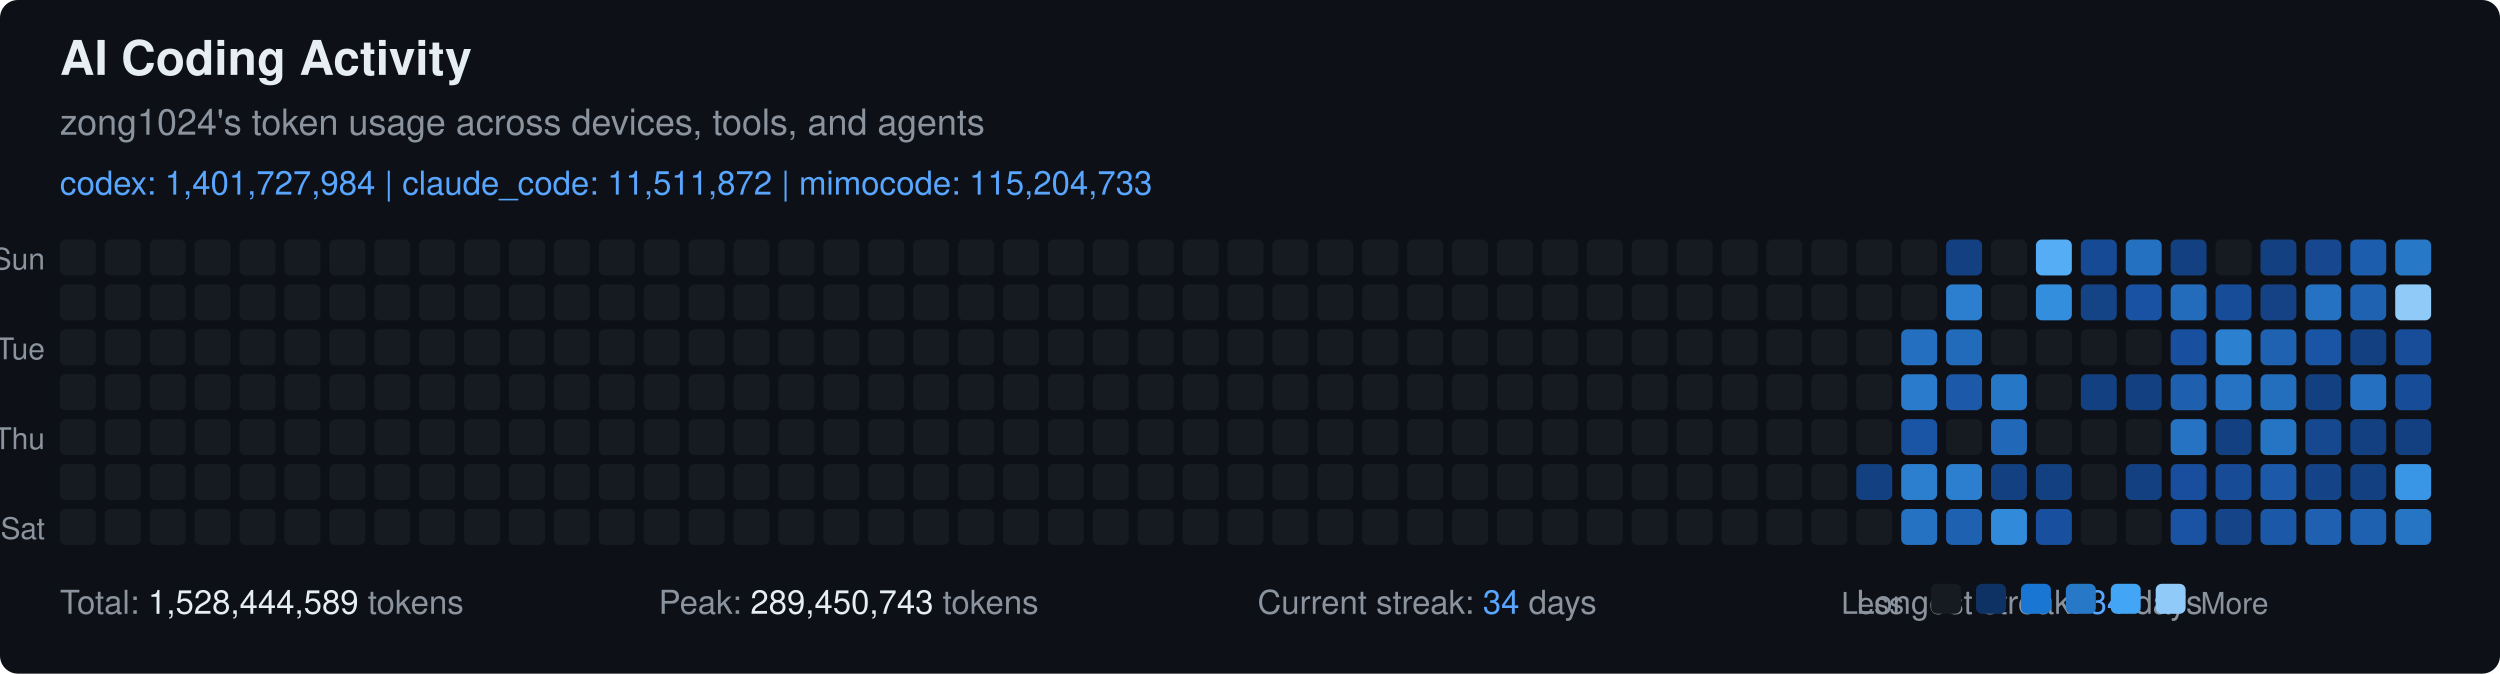
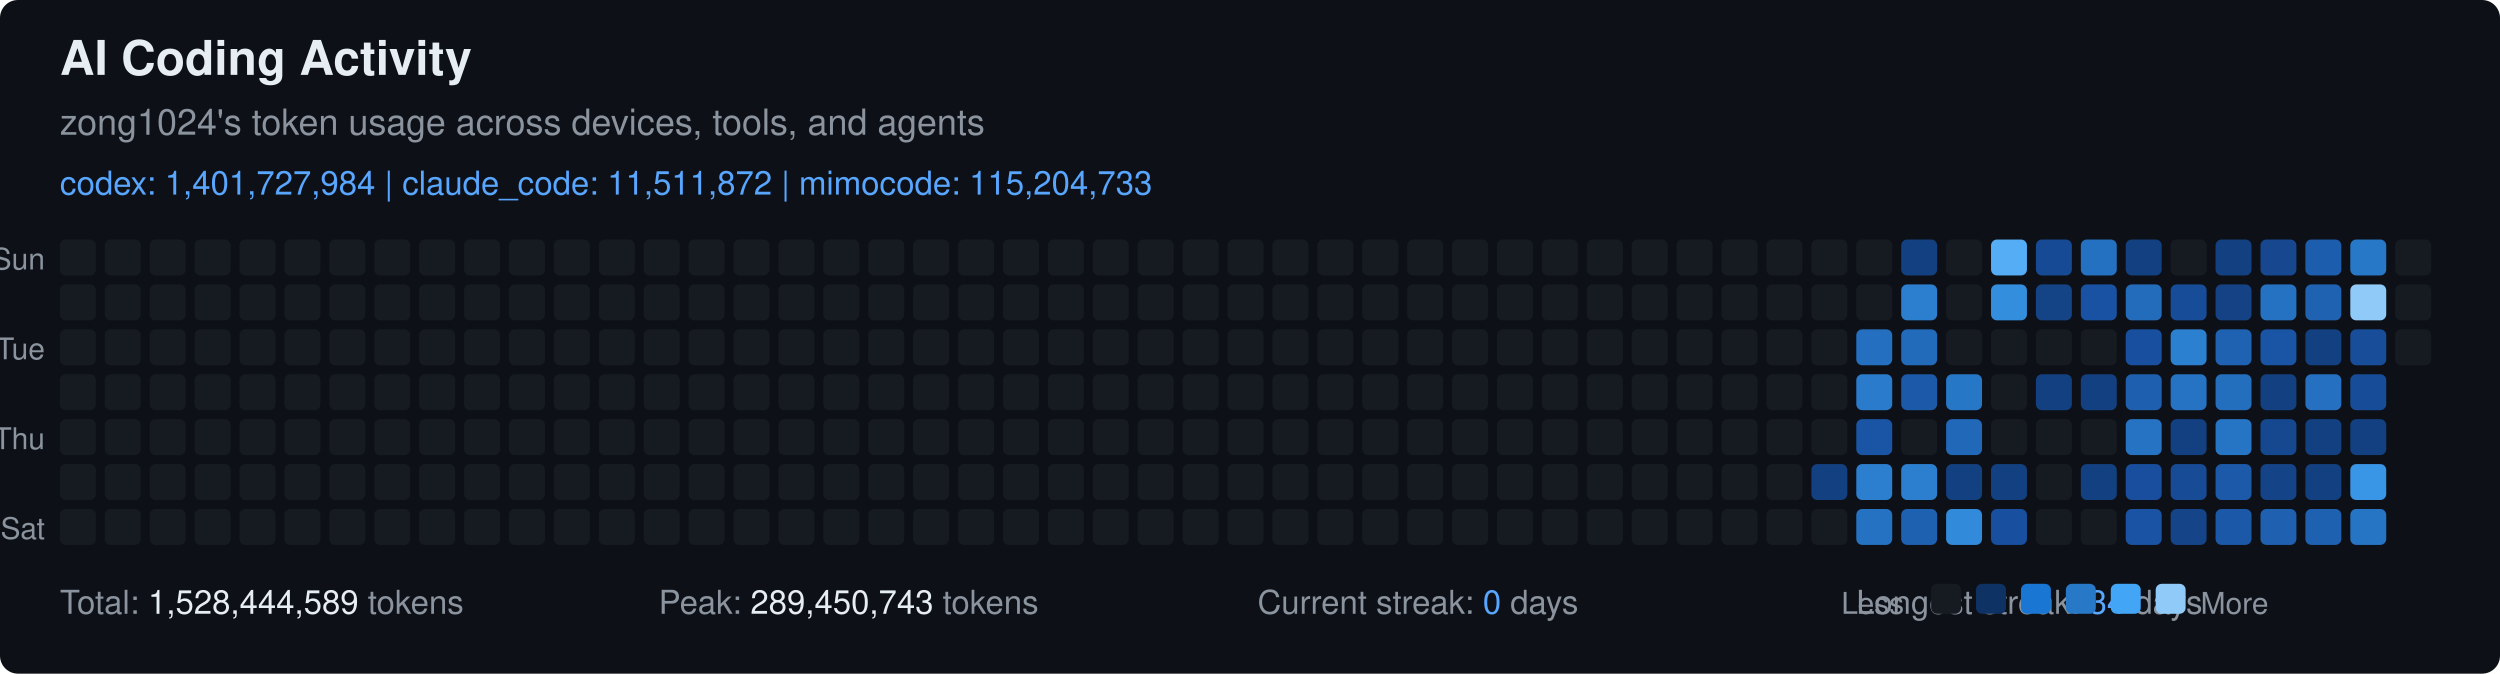
<svg xmlns="http://www.w3.org/2000/svg" width="835" height="225" viewBox="0 0 835 225" font-family="-apple-system, BlinkMacSystemFont, 'Segoe UI', Helvetica, Arial, sans-serif">
  <rect width="835" height="225" fill="#0d1117" rx="6" ry="6" />
  <text x="20" y="25" fill="#e6edf3" font-size="16" font-weight="600">
    AI Coding Activity
  </text>
  <text x="20" y="45" fill="#8b949e" font-size="12">
    zong1024's token usage across devices, tools, and agents
  </text>
  <text x="20" y="65" fill="#58a6ff" font-size="11">
    codex: 1,401,727,984 | claude_code: 11,511,872 | mimocode: 115,204,733
  </text>
  <text x="15" y="90" fill="#8b949e" font-size="10" text-anchor="end">Sun</text>
  <text x="15" y="120" fill="#8b949e" font-size="10" text-anchor="end">Tue</text>
  <text x="15" y="150" fill="#8b949e" font-size="10" text-anchor="end">Thu</text>
  <text x="15" y="180" fill="#8b949e" font-size="10" text-anchor="end">Sat</text>
  <rect x="20" y="80" width="12" height="12" fill="#161b22" rx="2" ry="2" />
  <rect x="20" y="95" width="12" height="12" fill="#161b22" rx="2" ry="2" />
  <rect x="20" y="110" width="12" height="12" fill="#161b22" rx="2" ry="2" />
  <rect x="20" y="125" width="12" height="12" fill="#161b22" rx="2" ry="2" />
  <rect x="20" y="140" width="12" height="12" fill="#161b22" rx="2" ry="2" />
  <rect x="20" y="155" width="12" height="12" fill="#161b22" rx="2" ry="2" />
  <rect x="20" y="170" width="12" height="12" fill="#161b22" rx="2" ry="2" />
  <rect x="35" y="80" width="12" height="12" fill="#161b22" rx="2" ry="2" />
  <rect x="35" y="95" width="12" height="12" fill="#161b22" rx="2" ry="2" />
  <rect x="35" y="110" width="12" height="12" fill="#161b22" rx="2" ry="2" />
  <rect x="35" y="125" width="12" height="12" fill="#161b22" rx="2" ry="2" />
  <rect x="35" y="140" width="12" height="12" fill="#161b22" rx="2" ry="2" />
  <rect x="35" y="155" width="12" height="12" fill="#161b22" rx="2" ry="2" />
  <rect x="35" y="170" width="12" height="12" fill="#161b22" rx="2" ry="2" />
  <rect x="50" y="80" width="12" height="12" fill="#161b22" rx="2" ry="2" />
  <rect x="50" y="95" width="12" height="12" fill="#161b22" rx="2" ry="2" />
  <rect x="50" y="110" width="12" height="12" fill="#161b22" rx="2" ry="2" />
  <rect x="50" y="125" width="12" height="12" fill="#161b22" rx="2" ry="2" />
  <rect x="50" y="140" width="12" height="12" fill="#161b22" rx="2" ry="2" />
  <rect x="50" y="155" width="12" height="12" fill="#161b22" rx="2" ry="2" />
  <rect x="50" y="170" width="12" height="12" fill="#161b22" rx="2" ry="2" />
  <rect x="65" y="80" width="12" height="12" fill="#161b22" rx="2" ry="2" />
  <rect x="65" y="95" width="12" height="12" fill="#161b22" rx="2" ry="2" />
  <rect x="65" y="110" width="12" height="12" fill="#161b22" rx="2" ry="2" />
  <rect x="65" y="125" width="12" height="12" fill="#161b22" rx="2" ry="2" />
  <rect x="65" y="140" width="12" height="12" fill="#161b22" rx="2" ry="2" />
  <rect x="65" y="155" width="12" height="12" fill="#161b22" rx="2" ry="2" />
  <rect x="65" y="170" width="12" height="12" fill="#161b22" rx="2" ry="2" />
  <rect x="80" y="80" width="12" height="12" fill="#161b22" rx="2" ry="2" />
  <rect x="80" y="95" width="12" height="12" fill="#161b22" rx="2" ry="2" />
  <rect x="80" y="110" width="12" height="12" fill="#161b22" rx="2" ry="2" />
  <rect x="80" y="125" width="12" height="12" fill="#161b22" rx="2" ry="2" />
  <rect x="80" y="140" width="12" height="12" fill="#161b22" rx="2" ry="2" />
  <rect x="80" y="155" width="12" height="12" fill="#161b22" rx="2" ry="2" />
  <rect x="80" y="170" width="12" height="12" fill="#161b22" rx="2" ry="2" />
  <rect x="95" y="80" width="12" height="12" fill="#161b22" rx="2" ry="2" />
  <rect x="95" y="95" width="12" height="12" fill="#161b22" rx="2" ry="2" />
  <rect x="95" y="110" width="12" height="12" fill="#161b22" rx="2" ry="2" />
  <rect x="95" y="125" width="12" height="12" fill="#161b22" rx="2" ry="2" />
  <rect x="95" y="140" width="12" height="12" fill="#161b22" rx="2" ry="2" />
  <rect x="95" y="155" width="12" height="12" fill="#161b22" rx="2" ry="2" />
  <rect x="95" y="170" width="12" height="12" fill="#161b22" rx="2" ry="2" />
  <rect x="110" y="80" width="12" height="12" fill="#161b22" rx="2" ry="2" />
  <rect x="110" y="95" width="12" height="12" fill="#161b22" rx="2" ry="2" />
  <rect x="110" y="110" width="12" height="12" fill="#161b22" rx="2" ry="2" />
  <rect x="110" y="125" width="12" height="12" fill="#161b22" rx="2" ry="2" />
  <rect x="110" y="140" width="12" height="12" fill="#161b22" rx="2" ry="2" />
  <rect x="110" y="155" width="12" height="12" fill="#161b22" rx="2" ry="2" />
  <rect x="110" y="170" width="12" height="12" fill="#161b22" rx="2" ry="2" />
  <rect x="125" y="80" width="12" height="12" fill="#161b22" rx="2" ry="2" />
  <rect x="125" y="95" width="12" height="12" fill="#161b22" rx="2" ry="2" />
  <rect x="125" y="110" width="12" height="12" fill="#161b22" rx="2" ry="2" />
  <rect x="125" y="125" width="12" height="12" fill="#161b22" rx="2" ry="2" />
  <rect x="125" y="140" width="12" height="12" fill="#161b22" rx="2" ry="2" />
  <rect x="125" y="155" width="12" height="12" fill="#161b22" rx="2" ry="2" />
  <rect x="125" y="170" width="12" height="12" fill="#161b22" rx="2" ry="2" />
  <rect x="140" y="80" width="12" height="12" fill="#161b22" rx="2" ry="2" />
  <rect x="140" y="95" width="12" height="12" fill="#161b22" rx="2" ry="2" />
  <rect x="140" y="110" width="12" height="12" fill="#161b22" rx="2" ry="2" />
  <rect x="140" y="125" width="12" height="12" fill="#161b22" rx="2" ry="2" />
  <rect x="140" y="140" width="12" height="12" fill="#161b22" rx="2" ry="2" />
  <rect x="140" y="155" width="12" height="12" fill="#161b22" rx="2" ry="2" />
  <rect x="140" y="170" width="12" height="12" fill="#161b22" rx="2" ry="2" />
  <rect x="155" y="80" width="12" height="12" fill="#161b22" rx="2" ry="2" />
  <rect x="155" y="95" width="12" height="12" fill="#161b22" rx="2" ry="2" />
  <rect x="155" y="110" width="12" height="12" fill="#161b22" rx="2" ry="2" />
  <rect x="155" y="125" width="12" height="12" fill="#161b22" rx="2" ry="2" />
  <rect x="155" y="140" width="12" height="12" fill="#161b22" rx="2" ry="2" />
  <rect x="155" y="155" width="12" height="12" fill="#161b22" rx="2" ry="2" />
  <rect x="155" y="170" width="12" height="12" fill="#161b22" rx="2" ry="2" />
  <rect x="170" y="80" width="12" height="12" fill="#161b22" rx="2" ry="2" />
  <rect x="170" y="95" width="12" height="12" fill="#161b22" rx="2" ry="2" />
  <rect x="170" y="110" width="12" height="12" fill="#161b22" rx="2" ry="2" />
  <rect x="170" y="125" width="12" height="12" fill="#161b22" rx="2" ry="2" />
  <rect x="170" y="140" width="12" height="12" fill="#161b22" rx="2" ry="2" />
  <rect x="170" y="155" width="12" height="12" fill="#161b22" rx="2" ry="2" />
  <rect x="170" y="170" width="12" height="12" fill="#161b22" rx="2" ry="2" />
  <rect x="185" y="80" width="12" height="12" fill="#161b22" rx="2" ry="2" />
  <rect x="185" y="95" width="12" height="12" fill="#161b22" rx="2" ry="2" />
  <rect x="185" y="110" width="12" height="12" fill="#161b22" rx="2" ry="2" />
  <rect x="185" y="125" width="12" height="12" fill="#161b22" rx="2" ry="2" />
  <rect x="185" y="140" width="12" height="12" fill="#161b22" rx="2" ry="2" />
  <rect x="185" y="155" width="12" height="12" fill="#161b22" rx="2" ry="2" />
  <rect x="185" y="170" width="12" height="12" fill="#161b22" rx="2" ry="2" />
  <rect x="200" y="80" width="12" height="12" fill="#161b22" rx="2" ry="2" />
  <rect x="200" y="95" width="12" height="12" fill="#161b22" rx="2" ry="2" />
  <rect x="200" y="110" width="12" height="12" fill="#161b22" rx="2" ry="2" />
  <rect x="200" y="125" width="12" height="12" fill="#161b22" rx="2" ry="2" />
  <rect x="200" y="140" width="12" height="12" fill="#161b22" rx="2" ry="2" />
  <rect x="200" y="155" width="12" height="12" fill="#161b22" rx="2" ry="2" />
  <rect x="200" y="170" width="12" height="12" fill="#161b22" rx="2" ry="2" />
  <rect x="215" y="80" width="12" height="12" fill="#161b22" rx="2" ry="2" />
  <rect x="215" y="95" width="12" height="12" fill="#161b22" rx="2" ry="2" />
  <rect x="215" y="110" width="12" height="12" fill="#161b22" rx="2" ry="2" />
  <rect x="215" y="125" width="12" height="12" fill="#161b22" rx="2" ry="2" />
  <rect x="215" y="140" width="12" height="12" fill="#161b22" rx="2" ry="2" />
  <rect x="215" y="155" width="12" height="12" fill="#161b22" rx="2" ry="2" />
  <rect x="215" y="170" width="12" height="12" fill="#161b22" rx="2" ry="2" />
  <rect x="230" y="80" width="12" height="12" fill="#161b22" rx="2" ry="2" />
  <rect x="230" y="95" width="12" height="12" fill="#161b22" rx="2" ry="2" />
  <rect x="230" y="110" width="12" height="12" fill="#161b22" rx="2" ry="2" />
  <rect x="230" y="125" width="12" height="12" fill="#161b22" rx="2" ry="2" />
  <rect x="230" y="140" width="12" height="12" fill="#161b22" rx="2" ry="2" />
  <rect x="230" y="155" width="12" height="12" fill="#161b22" rx="2" ry="2" />
  <rect x="230" y="170" width="12" height="12" fill="#161b22" rx="2" ry="2" />
  <rect x="245" y="80" width="12" height="12" fill="#161b22" rx="2" ry="2" />
  <rect x="245" y="95" width="12" height="12" fill="#161b22" rx="2" ry="2" />
  <rect x="245" y="110" width="12" height="12" fill="#161b22" rx="2" ry="2" />
  <rect x="245" y="125" width="12" height="12" fill="#161b22" rx="2" ry="2" />
  <rect x="245" y="140" width="12" height="12" fill="#161b22" rx="2" ry="2" />
  <rect x="245" y="155" width="12" height="12" fill="#161b22" rx="2" ry="2" />
  <rect x="245" y="170" width="12" height="12" fill="#161b22" rx="2" ry="2" />
  <rect x="260" y="80" width="12" height="12" fill="#161b22" rx="2" ry="2" />
  <rect x="260" y="95" width="12" height="12" fill="#161b22" rx="2" ry="2" />
  <rect x="260" y="110" width="12" height="12" fill="#161b22" rx="2" ry="2" />
  <rect x="260" y="125" width="12" height="12" fill="#161b22" rx="2" ry="2" />
  <rect x="260" y="140" width="12" height="12" fill="#161b22" rx="2" ry="2" />
  <rect x="260" y="155" width="12" height="12" fill="#161b22" rx="2" ry="2" />
  <rect x="260" y="170" width="12" height="12" fill="#161b22" rx="2" ry="2" />
  <rect x="275" y="80" width="12" height="12" fill="#161b22" rx="2" ry="2" />
  <rect x="275" y="95" width="12" height="12" fill="#161b22" rx="2" ry="2" />
  <rect x="275" y="110" width="12" height="12" fill="#161b22" rx="2" ry="2" />
  <rect x="275" y="125" width="12" height="12" fill="#161b22" rx="2" ry="2" />
  <rect x="275" y="140" width="12" height="12" fill="#161b22" rx="2" ry="2" />
  <rect x="275" y="155" width="12" height="12" fill="#161b22" rx="2" ry="2" />
  <rect x="275" y="170" width="12" height="12" fill="#161b22" rx="2" ry="2" />
  <rect x="290" y="80" width="12" height="12" fill="#161b22" rx="2" ry="2" />
  <rect x="290" y="95" width="12" height="12" fill="#161b22" rx="2" ry="2" />
  <rect x="290" y="110" width="12" height="12" fill="#161b22" rx="2" ry="2" />
  <rect x="290" y="125" width="12" height="12" fill="#161b22" rx="2" ry="2" />
  <rect x="290" y="140" width="12" height="12" fill="#161b22" rx="2" ry="2" />
  <rect x="290" y="155" width="12" height="12" fill="#161b22" rx="2" ry="2" />
  <rect x="290" y="170" width="12" height="12" fill="#161b22" rx="2" ry="2" />
  <rect x="305" y="80" width="12" height="12" fill="#161b22" rx="2" ry="2" />
  <rect x="305" y="95" width="12" height="12" fill="#161b22" rx="2" ry="2" />
  <rect x="305" y="110" width="12" height="12" fill="#161b22" rx="2" ry="2" />
  <rect x="305" y="125" width="12" height="12" fill="#161b22" rx="2" ry="2" />
  <rect x="305" y="140" width="12" height="12" fill="#161b22" rx="2" ry="2" />
  <rect x="305" y="155" width="12" height="12" fill="#161b22" rx="2" ry="2" />
  <rect x="305" y="170" width="12" height="12" fill="#161b22" rx="2" ry="2" />
  <rect x="320" y="80" width="12" height="12" fill="#161b22" rx="2" ry="2" />
  <rect x="320" y="95" width="12" height="12" fill="#161b22" rx="2" ry="2" />
  <rect x="320" y="110" width="12" height="12" fill="#161b22" rx="2" ry="2" />
  <rect x="320" y="125" width="12" height="12" fill="#161b22" rx="2" ry="2" />
  <rect x="320" y="140" width="12" height="12" fill="#161b22" rx="2" ry="2" />
  <rect x="320" y="155" width="12" height="12" fill="#161b22" rx="2" ry="2" />
  <rect x="320" y="170" width="12" height="12" fill="#161b22" rx="2" ry="2" />
  <rect x="335" y="80" width="12" height="12" fill="#161b22" rx="2" ry="2" />
  <rect x="335" y="95" width="12" height="12" fill="#161b22" rx="2" ry="2" />
  <rect x="335" y="110" width="12" height="12" fill="#161b22" rx="2" ry="2" />
  <rect x="335" y="125" width="12" height="12" fill="#161b22" rx="2" ry="2" />
  <rect x="335" y="140" width="12" height="12" fill="#161b22" rx="2" ry="2" />
  <rect x="335" y="155" width="12" height="12" fill="#161b22" rx="2" ry="2" />
  <rect x="335" y="170" width="12" height="12" fill="#161b22" rx="2" ry="2" />
  <rect x="350" y="80" width="12" height="12" fill="#161b22" rx="2" ry="2" />
  <rect x="350" y="95" width="12" height="12" fill="#161b22" rx="2" ry="2" />
  <rect x="350" y="110" width="12" height="12" fill="#161b22" rx="2" ry="2" />
  <rect x="350" y="125" width="12" height="12" fill="#161b22" rx="2" ry="2" />
  <rect x="350" y="140" width="12" height="12" fill="#161b22" rx="2" ry="2" />
  <rect x="350" y="155" width="12" height="12" fill="#161b22" rx="2" ry="2" />
  <rect x="350" y="170" width="12" height="12" fill="#161b22" rx="2" ry="2" />
  <rect x="365" y="80" width="12" height="12" fill="#161b22" rx="2" ry="2" />
  <rect x="365" y="95" width="12" height="12" fill="#161b22" rx="2" ry="2" />
  <rect x="365" y="110" width="12" height="12" fill="#161b22" rx="2" ry="2" />
  <rect x="365" y="125" width="12" height="12" fill="#161b22" rx="2" ry="2" />
  <rect x="365" y="140" width="12" height="12" fill="#161b22" rx="2" ry="2" />
  <rect x="365" y="155" width="12" height="12" fill="#161b22" rx="2" ry="2" />
  <rect x="365" y="170" width="12" height="12" fill="#161b22" rx="2" ry="2" />
  <rect x="380" y="80" width="12" height="12" fill="#161b22" rx="2" ry="2" />
  <rect x="380" y="95" width="12" height="12" fill="#161b22" rx="2" ry="2" />
  <rect x="380" y="110" width="12" height="12" fill="#161b22" rx="2" ry="2" />
  <rect x="380" y="125" width="12" height="12" fill="#161b22" rx="2" ry="2" />
  <rect x="380" y="140" width="12" height="12" fill="#161b22" rx="2" ry="2" />
  <rect x="380" y="155" width="12" height="12" fill="#161b22" rx="2" ry="2" />
  <rect x="380" y="170" width="12" height="12" fill="#161b22" rx="2" ry="2" />
  <rect x="395" y="80" width="12" height="12" fill="#161b22" rx="2" ry="2" />
  <rect x="395" y="95" width="12" height="12" fill="#161b22" rx="2" ry="2" />
  <rect x="395" y="110" width="12" height="12" fill="#161b22" rx="2" ry="2" />
  <rect x="395" y="125" width="12" height="12" fill="#161b22" rx="2" ry="2" />
  <rect x="395" y="140" width="12" height="12" fill="#161b22" rx="2" ry="2" />
  <rect x="395" y="155" width="12" height="12" fill="#161b22" rx="2" ry="2" />
  <rect x="395" y="170" width="12" height="12" fill="#161b22" rx="2" ry="2" />
  <rect x="410" y="80" width="12" height="12" fill="#161b22" rx="2" ry="2" />
  <rect x="410" y="95" width="12" height="12" fill="#161b22" rx="2" ry="2" />
  <rect x="410" y="110" width="12" height="12" fill="#161b22" rx="2" ry="2" />
  <rect x="410" y="125" width="12" height="12" fill="#161b22" rx="2" ry="2" />
  <rect x="410" y="140" width="12" height="12" fill="#161b22" rx="2" ry="2" />
  <rect x="410" y="155" width="12" height="12" fill="#161b22" rx="2" ry="2" />
  <rect x="410" y="170" width="12" height="12" fill="#161b22" rx="2" ry="2" />
  <rect x="425" y="80" width="12" height="12" fill="#161b22" rx="2" ry="2" />
  <rect x="425" y="95" width="12" height="12" fill="#161b22" rx="2" ry="2" />
  <rect x="425" y="110" width="12" height="12" fill="#161b22" rx="2" ry="2" />
  <rect x="425" y="125" width="12" height="12" fill="#161b22" rx="2" ry="2" />
  <rect x="425" y="140" width="12" height="12" fill="#161b22" rx="2" ry="2" />
  <rect x="425" y="155" width="12" height="12" fill="#161b22" rx="2" ry="2" />
  <rect x="425" y="170" width="12" height="12" fill="#161b22" rx="2" ry="2" />
  <rect x="440" y="80" width="12" height="12" fill="#161b22" rx="2" ry="2" />
  <rect x="440" y="95" width="12" height="12" fill="#161b22" rx="2" ry="2" />
  <rect x="440" y="110" width="12" height="12" fill="#161b22" rx="2" ry="2" />
  <rect x="440" y="125" width="12" height="12" fill="#161b22" rx="2" ry="2" />
  <rect x="440" y="140" width="12" height="12" fill="#161b22" rx="2" ry="2" />
  <rect x="440" y="155" width="12" height="12" fill="#161b22" rx="2" ry="2" />
  <rect x="440" y="170" width="12" height="12" fill="#161b22" rx="2" ry="2" />
  <rect x="455" y="80" width="12" height="12" fill="#161b22" rx="2" ry="2" />
  <rect x="455" y="95" width="12" height="12" fill="#161b22" rx="2" ry="2" />
  <rect x="455" y="110" width="12" height="12" fill="#161b22" rx="2" ry="2" />
  <rect x="455" y="125" width="12" height="12" fill="#161b22" rx="2" ry="2" />
  <rect x="455" y="140" width="12" height="12" fill="#161b22" rx="2" ry="2" />
  <rect x="455" y="155" width="12" height="12" fill="#161b22" rx="2" ry="2" />
  <rect x="455" y="170" width="12" height="12" fill="#161b22" rx="2" ry="2" />
  <rect x="470" y="80" width="12" height="12" fill="#161b22" rx="2" ry="2" />
  <rect x="470" y="95" width="12" height="12" fill="#161b22" rx="2" ry="2" />
  <rect x="470" y="110" width="12" height="12" fill="#161b22" rx="2" ry="2" />
  <rect x="470" y="125" width="12" height="12" fill="#161b22" rx="2" ry="2" />
  <rect x="470" y="140" width="12" height="12" fill="#161b22" rx="2" ry="2" />
  <rect x="470" y="155" width="12" height="12" fill="#161b22" rx="2" ry="2" />
  <rect x="470" y="170" width="12" height="12" fill="#161b22" rx="2" ry="2" />
  <rect x="485" y="80" width="12" height="12" fill="#161b22" rx="2" ry="2" />
  <rect x="485" y="95" width="12" height="12" fill="#161b22" rx="2" ry="2" />
  <rect x="485" y="110" width="12" height="12" fill="#161b22" rx="2" ry="2" />
  <rect x="485" y="125" width="12" height="12" fill="#161b22" rx="2" ry="2" />
  <rect x="485" y="140" width="12" height="12" fill="#161b22" rx="2" ry="2" />
  <rect x="485" y="155" width="12" height="12" fill="#161b22" rx="2" ry="2" />
  <rect x="485" y="170" width="12" height="12" fill="#161b22" rx="2" ry="2" />
  <rect x="500" y="80" width="12" height="12" fill="#161b22" rx="2" ry="2" />
  <rect x="500" y="95" width="12" height="12" fill="#161b22" rx="2" ry="2" />
  <rect x="500" y="110" width="12" height="12" fill="#161b22" rx="2" ry="2" />
  <rect x="500" y="125" width="12" height="12" fill="#161b22" rx="2" ry="2" />
  <rect x="500" y="140" width="12" height="12" fill="#161b22" rx="2" ry="2" />
  <rect x="500" y="155" width="12" height="12" fill="#161b22" rx="2" ry="2" />
  <rect x="500" y="170" width="12" height="12" fill="#161b22" rx="2" ry="2" />
  <rect x="515" y="80" width="12" height="12" fill="#161b22" rx="2" ry="2" />
  <rect x="515" y="95" width="12" height="12" fill="#161b22" rx="2" ry="2" />
  <rect x="515" y="110" width="12" height="12" fill="#161b22" rx="2" ry="2" />
  <rect x="515" y="125" width="12" height="12" fill="#161b22" rx="2" ry="2" />
  <rect x="515" y="140" width="12" height="12" fill="#161b22" rx="2" ry="2" />
  <rect x="515" y="155" width="12" height="12" fill="#161b22" rx="2" ry="2" />
  <rect x="515" y="170" width="12" height="12" fill="#161b22" rx="2" ry="2" />
  <rect x="530" y="80" width="12" height="12" fill="#161b22" rx="2" ry="2" />
  <rect x="530" y="95" width="12" height="12" fill="#161b22" rx="2" ry="2" />
  <rect x="530" y="110" width="12" height="12" fill="#161b22" rx="2" ry="2" />
  <rect x="530" y="125" width="12" height="12" fill="#161b22" rx="2" ry="2" />
  <rect x="530" y="140" width="12" height="12" fill="#161b22" rx="2" ry="2" />
  <rect x="530" y="155" width="12" height="12" fill="#161b22" rx="2" ry="2" />
  <rect x="530" y="170" width="12" height="12" fill="#161b22" rx="2" ry="2" />
  <rect x="545" y="80" width="12" height="12" fill="#161b22" rx="2" ry="2" />
  <rect x="545" y="95" width="12" height="12" fill="#161b22" rx="2" ry="2" />
  <rect x="545" y="110" width="12" height="12" fill="#161b22" rx="2" ry="2" />
  <rect x="545" y="125" width="12" height="12" fill="#161b22" rx="2" ry="2" />
  <rect x="545" y="140" width="12" height="12" fill="#161b22" rx="2" ry="2" />
  <rect x="545" y="155" width="12" height="12" fill="#161b22" rx="2" ry="2" />
  <rect x="545" y="170" width="12" height="12" fill="#161b22" rx="2" ry="2" />
  <rect x="560" y="80" width="12" height="12" fill="#161b22" rx="2" ry="2" />
  <rect x="560" y="95" width="12" height="12" fill="#161b22" rx="2" ry="2" />
  <rect x="560" y="110" width="12" height="12" fill="#161b22" rx="2" ry="2" />
  <rect x="560" y="125" width="12" height="12" fill="#161b22" rx="2" ry="2" />
  <rect x="560" y="140" width="12" height="12" fill="#161b22" rx="2" ry="2" />
  <rect x="560" y="155" width="12" height="12" fill="#161b22" rx="2" ry="2" />
  <rect x="560" y="170" width="12" height="12" fill="#161b22" rx="2" ry="2" />
  <rect x="575" y="80" width="12" height="12" fill="#161b22" rx="2" ry="2" />
  <rect x="575" y="95" width="12" height="12" fill="#161b22" rx="2" ry="2" />
  <rect x="575" y="110" width="12" height="12" fill="#161b22" rx="2" ry="2" />
  <rect x="575" y="125" width="12" height="12" fill="#161b22" rx="2" ry="2" />
  <rect x="575" y="140" width="12" height="12" fill="#161b22" rx="2" ry="2" />
  <rect x="575" y="155" width="12" height="12" fill="#161b22" rx="2" ry="2" />
  <rect x="575" y="170" width="12" height="12" fill="#161b22" rx="2" ry="2" />
  <rect x="590" y="80" width="12" height="12" fill="#161b22" rx="2" ry="2" />
  <rect x="590" y="95" width="12" height="12" fill="#161b22" rx="2" ry="2" />
  <rect x="590" y="110" width="12" height="12" fill="#161b22" rx="2" ry="2" />
  <rect x="590" y="125" width="12" height="12" fill="#161b22" rx="2" ry="2" />
  <rect x="590" y="140" width="12" height="12" fill="#161b22" rx="2" ry="2" />
  <rect x="590" y="155" width="12" height="12" fill="#161b22" rx="2" ry="2" />
  <rect x="590" y="170" width="12" height="12" fill="#161b22" rx="2" ry="2" />
  <rect x="605" y="80" width="12" height="12" fill="#161b22" rx="2" ry="2" />
  <rect x="605" y="95" width="12" height="12" fill="#161b22" rx="2" ry="2" />
  <rect x="605" y="110" width="12" height="12" fill="#161b22" rx="2" ry="2" />
  <rect x="605" y="125" width="12" height="12" fill="#161b22" rx="2" ry="2" />
  <rect x="605" y="140" width="12" height="12" fill="#161b22" rx="2" ry="2" />
-   <rect x="605" y="155" width="12" height="12" fill="#161b22" rx="2" ry="2" />
+   <rect x="605" y="155" width="12" height="12" fill="#134080" rx="2" ry="2" />
  <rect x="605" y="170" width="12" height="12" fill="#161b22" rx="2" ry="2" />
  <rect x="620" y="80" width="12" height="12" fill="#161b22" rx="2" ry="2" />
  <rect x="620" y="95" width="12" height="12" fill="#161b22" rx="2" ry="2" />
-   <rect x="620" y="110" width="12" height="12" fill="#161b22" rx="2" ry="2" />
-   <rect x="620" y="125" width="12" height="12" fill="#161b22" rx="2" ry="2" />
-   <rect x="620" y="140" width="12" height="12" fill="#161b22" rx="2" ry="2" />
-   <rect x="620" y="155" width="12" height="12" fill="#134080" rx="2" ry="2" />
-   <rect x="620" y="170" width="12" height="12" fill="#161b22" rx="2" ry="2" />
-   <rect x="635" y="80" width="12" height="12" fill="#161b22" rx="2" ry="2" />
-   <rect x="635" y="95" width="12" height="12" fill="#161b22" rx="2" ry="2" />
-   <rect x="635" y="110" width="12" height="12" fill="#246fbf" rx="2" ry="2" />
-   <rect x="635" y="125" width="12" height="12" fill="#2a7bcb" rx="2" ry="2" />
-   <rect x="635" y="140" width="12" height="12" fill="#1a54a4" rx="2" ry="2" />
+   <rect x="620" y="110" width="12" height="12" fill="#246fbf" rx="2" ry="2" />
+   <rect x="620" y="125" width="12" height="12" fill="#2a7bcb" rx="2" ry="2" />
+   <rect x="620" y="140" width="12" height="12" fill="#1a54a4" rx="2" ry="2" />
+   <rect x="620" y="155" width="12" height="12" fill="#2c7fcf" rx="2" ry="2" />
+   <rect x="620" y="170" width="12" height="12" fill="#2572c2" rx="2" ry="2" />
+   <rect x="635" y="80" width="12" height="12" fill="#134080" rx="2" ry="2" />
+   <rect x="635" y="95" width="12" height="12" fill="#2c7fcf" rx="2" ry="2" />
+   <rect x="635" y="110" width="12" height="12" fill="#226aba" rx="2" ry="2" />
+   <rect x="635" y="125" width="12" height="12" fill="#1c59a9" rx="2" ry="2" />
+   <rect x="635" y="140" width="12" height="12" fill="#161b22" rx="2" ry="2" />
  <rect x="635" y="155" width="12" height="12" fill="#2c7fcf" rx="2" ry="2" />
-   <rect x="635" y="170" width="12" height="12" fill="#2572c2" rx="2" ry="2" />
-   <rect x="650" y="80" width="12" height="12" fill="#134080" rx="2" ry="2" />
-   <rect x="650" y="95" width="12" height="12" fill="#2c7fcf" rx="2" ry="2" />
-   <rect x="650" y="110" width="12" height="12" fill="#226aba" rx="2" ry="2" />
-   <rect x="650" y="125" width="12" height="12" fill="#1c59a9" rx="2" ry="2" />
-   <rect x="650" y="140" width="12" height="12" fill="#161b22" rx="2" ry="2" />
-   <rect x="650" y="155" width="12" height="12" fill="#2c7fcf" rx="2" ry="2" />
-   <rect x="650" y="170" width="12" height="12" fill="#1f61b1" rx="2" ry="2" />
-   <rect x="665" y="80" width="12" height="12" fill="#161b22" rx="2" ry="2" />
-   <rect x="665" y="95" width="12" height="12" fill="#161b22" rx="2" ry="2" />
+   <rect x="635" y="170" width="12" height="12" fill="#1f61b1" rx="2" ry="2" />
+   <rect x="650" y="80" width="12" height="12" fill="#161b22" rx="2" ry="2" />
+   <rect x="650" y="95" width="12" height="12" fill="#161b22" rx="2" ry="2" />
+   <rect x="650" y="110" width="12" height="12" fill="#161b22" rx="2" ry="2" />
+   <rect x="650" y="125" width="12" height="12" fill="#2777c7" rx="2" ry="2" />
+   <rect x="650" y="140" width="12" height="12" fill="#2268b8" rx="2" ry="2" />
+   <rect x="650" y="155" width="12" height="12" fill="#134080" rx="2" ry="2" />
+   <rect x="650" y="170" width="12" height="12" fill="#328ada" rx="2" ry="2" />
+   <rect x="665" y="80" width="12" height="12" fill="#54adf5" rx="2" ry="2" />
+   <rect x="665" y="95" width="12" height="12" fill="#348ede" rx="2" ry="2" />
  <rect x="665" y="110" width="12" height="12" fill="#161b22" rx="2" ry="2" />
-   <rect x="665" y="125" width="12" height="12" fill="#2777c7" rx="2" ry="2" />
-   <rect x="665" y="140" width="12" height="12" fill="#2268b8" rx="2" ry="2" />
+   <rect x="665" y="125" width="12" height="12" fill="#161b22" rx="2" ry="2" />
+   <rect x="665" y="140" width="12" height="12" fill="#161b22" rx="2" ry="2" />
  <rect x="665" y="155" width="12" height="12" fill="#134080" rx="2" ry="2" />
-   <rect x="665" y="170" width="12" height="12" fill="#328ada" rx="2" ry="2" />
-   <rect x="680" y="80" width="12" height="12" fill="#54adf5" rx="2" ry="2" />
-   <rect x="680" y="95" width="12" height="12" fill="#348ede" rx="2" ry="2" />
+   <rect x="665" y="170" width="12" height="12" fill="#184f9f" rx="2" ry="2" />
+   <rect x="680" y="80" width="12" height="12" fill="#174a94" rx="2" ry="2" />
+   <rect x="680" y="95" width="12" height="12" fill="#144386" rx="2" ry="2" />
  <rect x="680" y="110" width="12" height="12" fill="#161b22" rx="2" ry="2" />
-   <rect x="680" y="125" width="12" height="12" fill="#161b22" rx="2" ry="2" />
+   <rect x="680" y="125" width="12" height="12" fill="#134080" rx="2" ry="2" />
  <rect x="680" y="140" width="12" height="12" fill="#161b22" rx="2" ry="2" />
-   <rect x="680" y="155" width="12" height="12" fill="#134080" rx="2" ry="2" />
-   <rect x="680" y="170" width="12" height="12" fill="#184f9f" rx="2" ry="2" />
-   <rect x="695" y="80" width="12" height="12" fill="#174a94" rx="2" ry="2" />
-   <rect x="695" y="95" width="12" height="12" fill="#144386" rx="2" ry="2" />
+   <rect x="680" y="155" width="12" height="12" fill="#161b22" rx="2" ry="2" />
+   <rect x="680" y="170" width="12" height="12" fill="#161b22" rx="2" ry="2" />
+   <rect x="695" y="80" width="12" height="12" fill="#2571c1" rx="2" ry="2" />
+   <rect x="695" y="95" width="12" height="12" fill="#1952a2" rx="2" ry="2" />
  <rect x="695" y="110" width="12" height="12" fill="#161b22" rx="2" ry="2" />
  <rect x="695" y="125" width="12" height="12" fill="#134080" rx="2" ry="2" />
  <rect x="695" y="140" width="12" height="12" fill="#161b22" rx="2" ry="2" />
-   <rect x="695" y="155" width="12" height="12" fill="#161b22" rx="2" ry="2" />
+   <rect x="695" y="155" width="12" height="12" fill="#134080" rx="2" ry="2" />
  <rect x="695" y="170" width="12" height="12" fill="#161b22" rx="2" ry="2" />
-   <rect x="710" y="80" width="12" height="12" fill="#2571c1" rx="2" ry="2" />
-   <rect x="710" y="95" width="12" height="12" fill="#1952a2" rx="2" ry="2" />
-   <rect x="710" y="110" width="12" height="12" fill="#161b22" rx="2" ry="2" />
-   <rect x="710" y="125" width="12" height="12" fill="#134080" rx="2" ry="2" />
-   <rect x="710" y="140" width="12" height="12" fill="#161b22" rx="2" ry="2" />
-   <rect x="710" y="155" width="12" height="12" fill="#134080" rx="2" ry="2" />
-   <rect x="710" y="170" width="12" height="12" fill="#161b22" rx="2" ry="2" />
-   <rect x="725" y="80" width="12" height="12" fill="#134080" rx="2" ry="2" />
-   <rect x="725" y="95" width="12" height="12" fill="#236cbc" rx="2" ry="2" />
-   <rect x="725" y="110" width="12" height="12" fill="#184f9f" rx="2" ry="2" />
-   <rect x="725" y="125" width="12" height="12" fill="#1e5faf" rx="2" ry="2" />
-   <rect x="725" y="140" width="12" height="12" fill="#2673c3" rx="2" ry="2" />
-   <rect x="725" y="155" width="12" height="12" fill="#184e9d" rx="2" ry="2" />
-   <rect x="725" y="170" width="12" height="12" fill="#1a53a3" rx="2" ry="2" />
-   <rect x="740" y="80" width="12" height="12" fill="#161b22" rx="2" ry="2" />
-   <rect x="740" y="95" width="12" height="12" fill="#174c99" rx="2" ry="2" />
-   <rect x="740" y="110" width="12" height="12" fill="#2c80d0" rx="2" ry="2" />
-   <rect x="740" y="125" width="12" height="12" fill="#2673c3" rx="2" ry="2" />
-   <rect x="740" y="140" width="12" height="12" fill="#134080" rx="2" ry="2" />
-   <rect x="740" y="155" width="12" height="12" fill="#174b96" rx="2" ry="2" />
-   <rect x="740" y="170" width="12" height="12" fill="#154488" rx="2" ry="2" />
-   <rect x="755" y="80" width="12" height="12" fill="#134080" rx="2" ry="2" />
-   <rect x="755" y="95" width="12" height="12" fill="#144285" rx="2" ry="2" />
-   <rect x="755" y="110" width="12" height="12" fill="#1f62b2" rx="2" ry="2" />
-   <rect x="755" y="125" width="12" height="12" fill="#246ebe" rx="2" ry="2" />
-   <rect x="755" y="140" width="12" height="12" fill="#2675c5" rx="2" ry="2" />
-   <rect x="755" y="155" width="12" height="12" fill="#1c59a9" rx="2" ry="2" />
-   <rect x="755" y="170" width="12" height="12" fill="#1c58a8" rx="2" ry="2" />
-   <rect x="770" y="80" width="12" height="12" fill="#16478f" rx="2" ry="2" />
-   <rect x="770" y="95" width="12" height="12" fill="#2572c2" rx="2" ry="2" />
-   <rect x="770" y="110" width="12" height="12" fill="#1a54a4" rx="2" ry="2" />
-   <rect x="770" y="125" width="12" height="12" fill="#134080" rx="2" ry="2" />
-   <rect x="770" y="140" width="12" height="12" fill="#164890" rx="2" ry="2" />
-   <rect x="770" y="155" width="12" height="12" fill="#144387" rx="2" ry="2" />
-   <rect x="770" y="170" width="12" height="12" fill="#1f60b0" rx="2" ry="2" />
-   <rect x="785" y="80" width="12" height="12" fill="#1d5dad" rx="2" ry="2" />
-   <rect x="785" y="95" width="12" height="12" fill="#2062b2" rx="2" ry="2" />
-   <rect x="785" y="110" width="12" height="12" fill="#134080" rx="2" ry="2" />
-   <rect x="785" y="125" width="12" height="12" fill="#2570c0" rx="2" ry="2" />
+   <rect x="710" y="80" width="12" height="12" fill="#134080" rx="2" ry="2" />
+   <rect x="710" y="95" width="12" height="12" fill="#236cbc" rx="2" ry="2" />
+   <rect x="710" y="110" width="12" height="12" fill="#184f9f" rx="2" ry="2" />
+   <rect x="710" y="125" width="12" height="12" fill="#1e5faf" rx="2" ry="2" />
+   <rect x="710" y="140" width="12" height="12" fill="#2673c3" rx="2" ry="2" />
+   <rect x="710" y="155" width="12" height="12" fill="#184e9d" rx="2" ry="2" />
+   <rect x="710" y="170" width="12" height="12" fill="#1a53a3" rx="2" ry="2" />
+   <rect x="725" y="80" width="12" height="12" fill="#161b22" rx="2" ry="2" />
+   <rect x="725" y="95" width="12" height="12" fill="#174c99" rx="2" ry="2" />
+   <rect x="725" y="110" width="12" height="12" fill="#2c80d0" rx="2" ry="2" />
+   <rect x="725" y="125" width="12" height="12" fill="#2673c3" rx="2" ry="2" />
+   <rect x="725" y="140" width="12" height="12" fill="#134080" rx="2" ry="2" />
+   <rect x="725" y="155" width="12" height="12" fill="#174b96" rx="2" ry="2" />
+   <rect x="725" y="170" width="12" height="12" fill="#154488" rx="2" ry="2" />
+   <rect x="740" y="80" width="12" height="12" fill="#134080" rx="2" ry="2" />
+   <rect x="740" y="95" width="12" height="12" fill="#144285" rx="2" ry="2" />
+   <rect x="740" y="110" width="12" height="12" fill="#1f62b2" rx="2" ry="2" />
+   <rect x="740" y="125" width="12" height="12" fill="#246ebe" rx="2" ry="2" />
+   <rect x="740" y="140" width="12" height="12" fill="#2675c5" rx="2" ry="2" />
+   <rect x="740" y="155" width="12" height="12" fill="#1c59a9" rx="2" ry="2" />
+   <rect x="740" y="170" width="12" height="12" fill="#1c58a8" rx="2" ry="2" />
+   <rect x="755" y="80" width="12" height="12" fill="#16478f" rx="2" ry="2" />
+   <rect x="755" y="95" width="12" height="12" fill="#2572c2" rx="2" ry="2" />
+   <rect x="755" y="110" width="12" height="12" fill="#1a54a4" rx="2" ry="2" />
+   <rect x="755" y="125" width="12" height="12" fill="#134080" rx="2" ry="2" />
+   <rect x="755" y="140" width="12" height="12" fill="#164890" rx="2" ry="2" />
+   <rect x="755" y="155" width="12" height="12" fill="#144387" rx="2" ry="2" />
+   <rect x="755" y="170" width="12" height="12" fill="#1f60b0" rx="2" ry="2" />
+   <rect x="770" y="80" width="12" height="12" fill="#1d5dad" rx="2" ry="2" />
+   <rect x="770" y="95" width="12" height="12" fill="#2062b2" rx="2" ry="2" />
+   <rect x="770" y="110" width="12" height="12" fill="#134080" rx="2" ry="2" />
+   <rect x="770" y="125" width="12" height="12" fill="#2570c0" rx="2" ry="2" />
+   <rect x="770" y="140" width="12" height="12" fill="#134080" rx="2" ry="2" />
+   <rect x="770" y="155" width="12" height="12" fill="#134080" rx="2" ry="2" />
+   <rect x="770" y="170" width="12" height="12" fill="#1f61b1" rx="2" ry="2" />
+   <rect x="785" y="80" width="12" height="12" fill="#2878c8" rx="2" ry="2" />
+   <rect x="785" y="95" width="12" height="12" fill="#90caf9" rx="2" ry="2" />
+   <rect x="785" y="110" width="12" height="12" fill="#184d9a" rx="2" ry="2" />
+   <rect x="785" y="125" width="12" height="12" fill="#174c99" rx="2" ry="2" />
  <rect x="785" y="140" width="12" height="12" fill="#134080" rx="2" ry="2" />
-   <rect x="785" y="155" width="12" height="12" fill="#134080" rx="2" ry="2" />
-   <rect x="785" y="170" width="12" height="12" fill="#1f61b1" rx="2" ry="2" />
-   <rect x="800" y="80" width="12" height="12" fill="#2878c8" rx="2" ry="2" />
-   <rect x="800" y="95" width="12" height="12" fill="#90caf9" rx="2" ry="2" />
-   <rect x="800" y="110" width="12" height="12" fill="#184d9a" rx="2" ry="2" />
-   <rect x="800" y="125" width="12" height="12" fill="#174c99" rx="2" ry="2" />
-   <rect x="800" y="140" width="12" height="12" fill="#134080" rx="2" ry="2" />
-   <rect x="800" y="155" width="12" height="12" fill="#3995e5" rx="2" ry="2" />
-   <rect x="800" y="170" width="12" height="12" fill="#2674c4" rx="2" ry="2" />
+   <rect x="785" y="155" width="12" height="12" fill="#3995e5" rx="2" ry="2" />
+   <rect x="785" y="170" width="12" height="12" fill="#2674c4" rx="2" ry="2" />
+   <rect x="800" y="80" width="12" height="12" fill="#161b22" rx="2" ry="2" />
+   <rect x="800" y="95" width="12" height="12" fill="#161b22" rx="2" ry="2" />
+   <rect x="800" y="110" width="12" height="12" fill="#161b22" rx="2" ry="2" />
  <text x="20" y="205" fill="#8b949e" font-size="11">
    Total: <tspan fill="#e6edf3">1,528,444,589</tspan> tokens
  </text>
  <text x="220" y="205" fill="#8b949e" font-size="11">
    Peak: <tspan fill="#e6edf3">289,450,743</tspan> tokens
  </text>
  <text x="420" y="205" fill="#8b949e" font-size="11">
-     Current streak: <tspan fill="#58a6ff">34</tspan> days
+     Current streak: <tspan fill="#58a6ff">0</tspan> days
  </text>
  <text x="620" y="205" fill="#8b949e" font-size="11">
    Longest streak: <tspan fill="#58a6ff">34</tspan> days
  </text>
  <text x="615" y="205" fill="#8b949e" font-size="10">
    Less
  </text>
  <rect x="645" y="195" width="10" height="10" fill="#161b22" rx="2" ry="2" />
  <rect x="660" y="195" width="10" height="10" fill="#0f3264" rx="2" ry="2" />
  <rect x="675" y="195" width="10" height="10" fill="#1976d2" rx="2" ry="2" />
  <rect x="690" y="195" width="10" height="10" fill="#2878c8" rx="2" ry="2" />
  <rect x="705" y="195" width="10" height="10" fill="#42a5f5" rx="2" ry="2" />
  <rect x="720" y="195" width="10" height="10" fill="#90caf9" rx="2" ry="2" />
  <text x="735" y="205" fill="#8b949e" font-size="10">
    More
  </text>
</svg>
